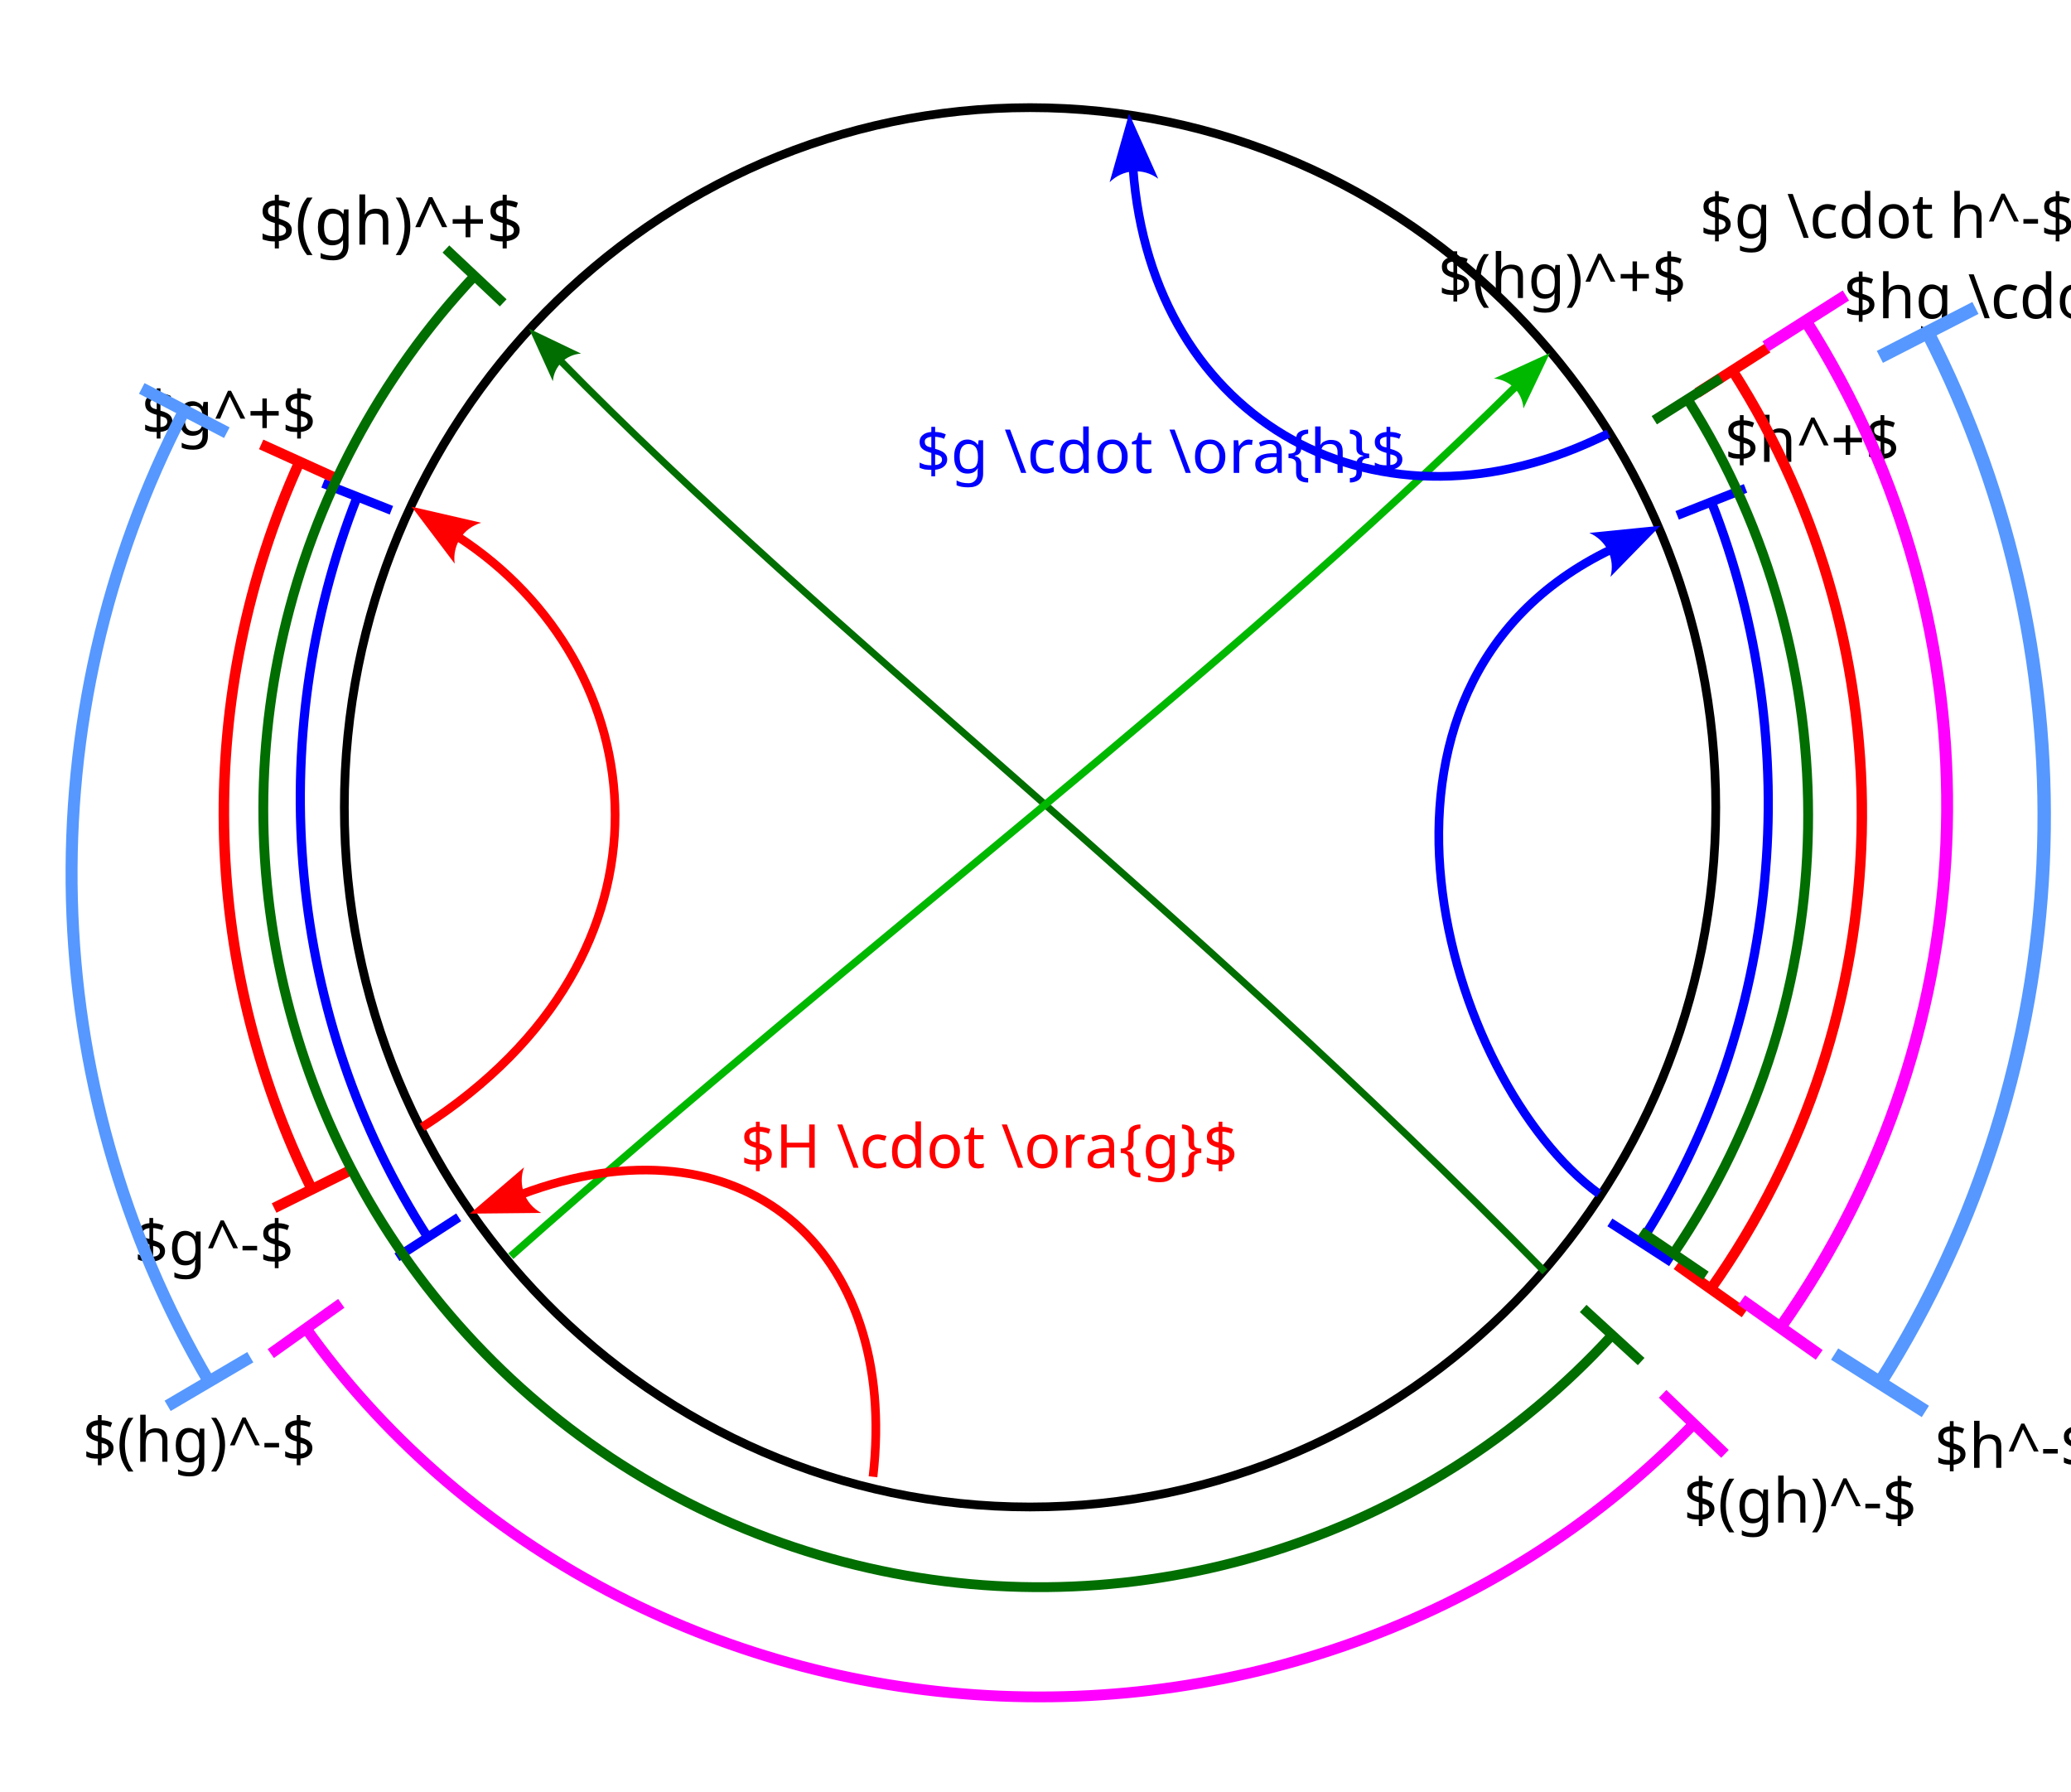
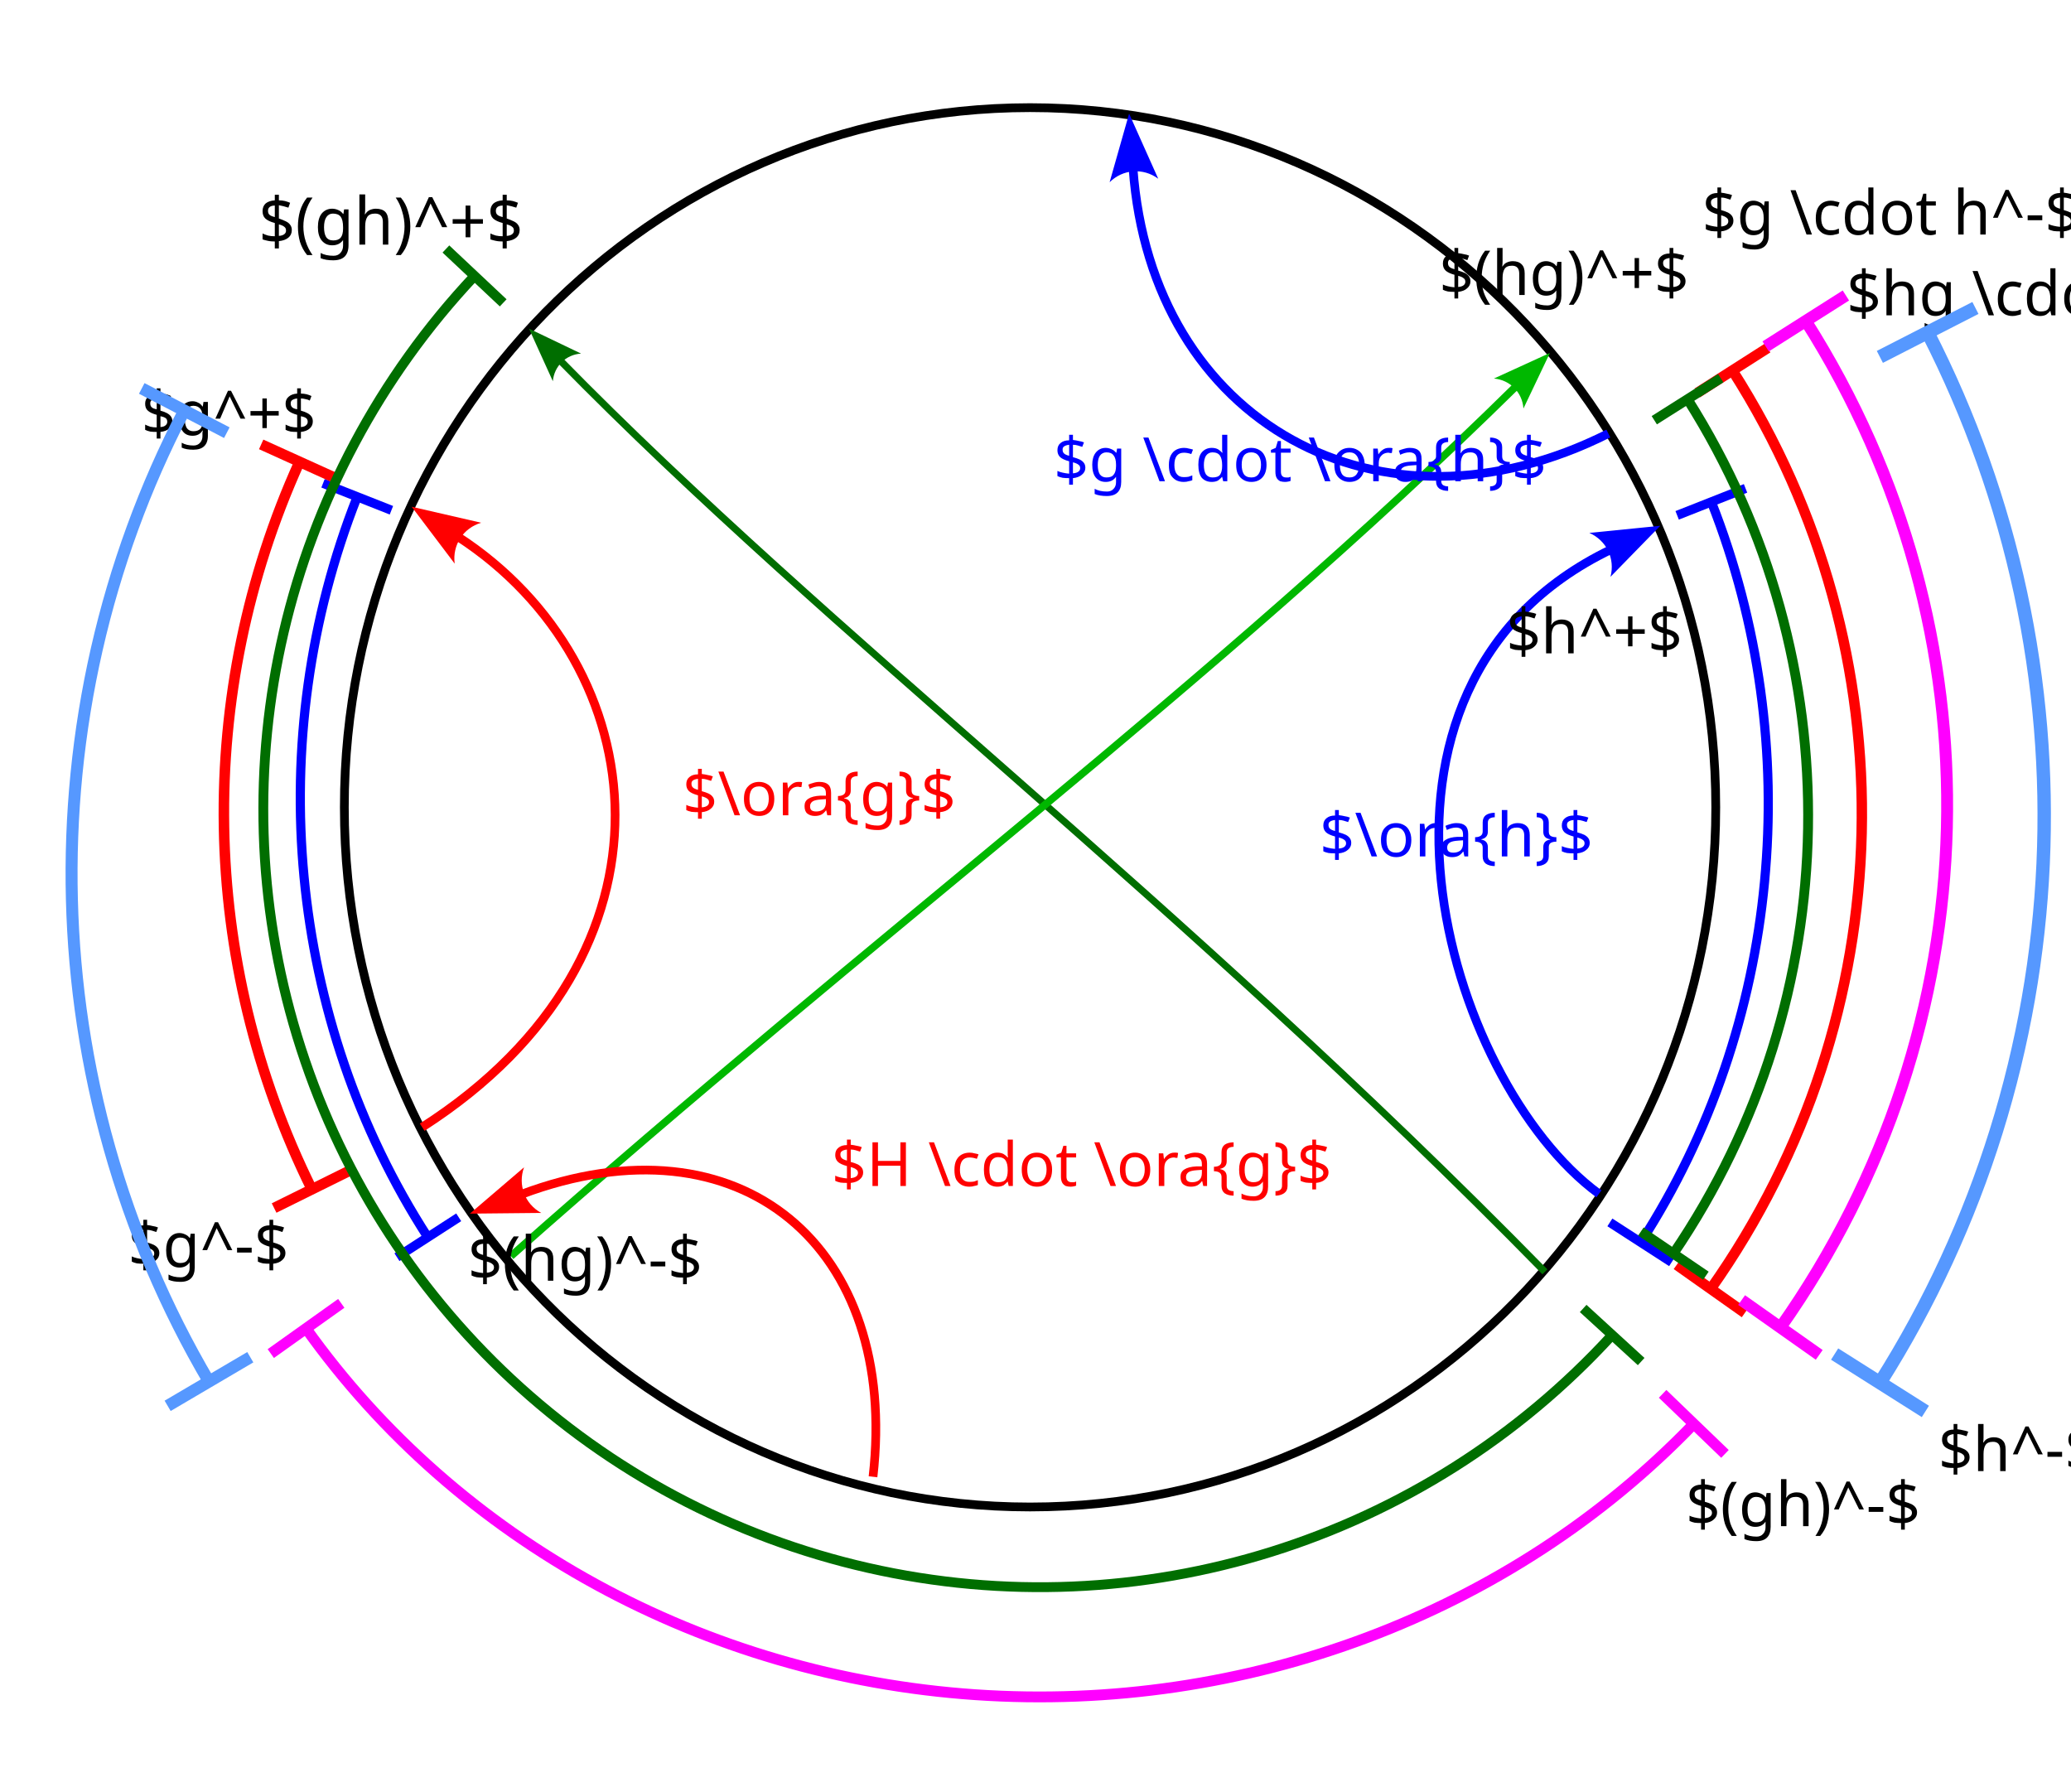
<svg xmlns="http://www.w3.org/2000/svg" width="3.7in" height="3.2in" viewBox="0 0 93.98 81.28" version="1.1" id="svg8">
  <defs id="defs2">
    <marker style="overflow:visible" id="marker11" refX="0" refY="0" orient="auto" markerWidth="1" markerHeight="1" viewBox="0 0 1 1" preserveAspectRatio="xMidYMid">
      <path style="fill:none;stroke:context-stroke;stroke-width:1" d="M 0,4 V -4" id="path11" />
    </marker>
    <marker style="overflow:visible" id="marker10" refX="0" refY="0" orient="auto" markerWidth="1" markerHeight="1" viewBox="0 0 1 1" preserveAspectRatio="xMidYMid">
      <path style="fill:none;stroke:context-stroke;stroke-width:1" d="M 0,4 V -4" id="path10" />
    </marker>
    <marker style="overflow:visible" id="marker9" refX="0" refY="0" orient="auto" markerWidth="1" markerHeight="1" viewBox="0 0 1 1" preserveAspectRatio="xMidYMid">
      <path style="fill:none;stroke:context-stroke;stroke-width:1" d="M 0,4 V -4" id="path9" />
    </marker>
    <marker style="overflow:visible" id="marker7" refX="0" refY="0" orient="auto" markerWidth="1" markerHeight="1" viewBox="0 0 1 1" preserveAspectRatio="xMidYMid">
      <path style="fill:none;stroke:context-stroke;stroke-width:1" d="M 0,4 V -4" id="path7" />
    </marker>
    <marker style="overflow:visible" id="marker3" refX="0" refY="0" orient="auto" markerWidth="1" markerHeight="1" viewBox="0 0 1 1" preserveAspectRatio="xMidYMid">
      <path style="fill:none;stroke:context-stroke;stroke-width:1" d="M 0,4 V -4" id="path3" />
    </marker>
    <marker style="overflow:visible" id="marker2" refX="0" refY="0" orient="auto" markerWidth="1" markerHeight="1" viewBox="0 0 1 1" preserveAspectRatio="xMidYMid">
      <path style="fill:none;stroke:context-stroke;stroke-width:1" d="M 0,4 V -4" id="path2" />
    </marker>
    <marker style="overflow:visible" id="marker1" refX="0" refY="0" orient="auto" markerWidth="1" markerHeight="1" viewBox="0 0 1 1" preserveAspectRatio="xMidYMid">
      <path style="fill:none;stroke:context-stroke;stroke-width:1" d="M 0,4 V -4" id="path1" />
    </marker>
    <marker style="overflow:visible" id="Stop" refX="0" refY="0" orient="auto" markerWidth="1" markerHeight="1" viewBox="0 0 1 1" preserveAspectRatio="xMidYMid">
      <path style="fill:none;stroke:context-stroke;stroke-width:1" d="M 0,4 V -4" id="path23" />
    </marker>
    <marker style="overflow:visible" id="marker8" refX="0" refY="0" orient="auto-start-reverse" markerWidth="1" markerHeight="1" viewBox="0 0 1 1" preserveAspectRatio="xMidYMid">
      <path transform="scale(0.7)" d="M -2,-4 9,0 -2,4 c 2,-2.33 2,-5.66 0,-8 z" style="fill:context-stroke;fill-rule:evenodd;stroke:none" id="path8" />
    </marker>
    <marker style="overflow:visible" id="marker6" refX="0" refY="0" orient="auto-start-reverse" markerWidth="1" markerHeight="1" viewBox="0 0 1 1" preserveAspectRatio="xMidYMid">
      <path transform="scale(0.7)" d="M -2,-4 9,0 -2,4 c 2,-2.33 2,-5.66 0,-8 z" style="fill:context-stroke;fill-rule:evenodd;stroke:none" id="path6" />
    </marker>
    <marker style="overflow:visible" id="marker5" refX="0" refY="0" orient="auto-start-reverse" markerWidth="1" markerHeight="1" viewBox="0 0 1 1" preserveAspectRatio="xMidYMid">
      <path transform="scale(0.7)" d="M -2,-4 9,0 -2,4 c 2,-2.33 2,-5.66 0,-8 z" style="fill:context-stroke;fill-rule:evenodd;stroke:none" id="path5" />
    </marker>
    <marker style="overflow:visible" id="marker4" refX="0" refY="0" orient="auto-start-reverse" markerWidth="1" markerHeight="1" viewBox="0 0 1 1" preserveAspectRatio="xMidYMid">
      <path transform="scale(0.7)" d="M -2,-4 9,0 -2,4 c 2,-2.33 2,-5.66 0,-8 z" style="fill:context-stroke;fill-rule:evenodd;stroke:none" id="path4" />
    </marker>
    <rect x="644.477" y="100.005" width="63.64" height="68.69" id="rect4" />
    <marker style="overflow:visible" id="marker2263" refX="0" refY="0" orient="auto">
      <path transform="scale(0.8)" style="fill:none;fill-opacity:0.75;fill-rule:evenodd;stroke:#e37600;stroke-width:1pt;stroke-opacity:1" d="M 0,5.65 V -5.65" id="path2261" />
    </marker>
    <marker style="overflow:visible" id="DotS" refX="0" refY="0" orient="auto">
      <path transform="matrix(0.2,0,0,0.2,1.48,0.2)" style="fill:#e37600;fill-opacity:1;fill-rule:evenodd;stroke:#e37600;stroke-width:1pt;stroke-opacity:1" d="m -2.5,-1 c 0,2.76 -2.24,5 -5,5 -2.76,0 -5,-2.24 -5,-5 0,-2.76 2.24,-5 5,-5 2.76,0 5,2.24 5,5 z" id="path906" />
    </marker>
    <marker style="overflow:visible" id="marker1201" refX="0" refY="0" orient="auto">
      <path transform="matrix(-0.4,0,0,-0.4,-4,0)" style="fill:#0000ff;fill-opacity:1;fill-rule:evenodd;stroke:#0000ff;stroke-width:1pt;stroke-opacity:1" d="M 0,0 5,-5 -12.5,0 5,5 Z" id="path1199" />
    </marker>
    <marker style="overflow:visible" id="Arrow1Lend" refX="0" refY="0" orient="auto">
      <path transform="matrix(-0.8,0,0,-0.8,-10,0)" style="fill:#0000ff;fill-opacity:1;fill-rule:evenodd;stroke:#0000ff;stroke-width:1pt;stroke-opacity:1" d="M 0,0 5,-5 -12.5,0 5,5 Z" id="path842" />
    </marker>
    <marker style="overflow:visible" id="marker1123" refX="0" refY="0" orient="auto">
      <path transform="matrix(-0.4,0,0,-0.4,-4,0)" style="fill:#0000ff;fill-opacity:1;fill-rule:evenodd;stroke:#0000ff;stroke-width:1pt;stroke-opacity:1" d="M 0,0 5,-5 -12.5,0 5,5 Z" id="path1121" />
    </marker>
    <marker style="overflow:visible" id="Arrow1Mend" refX="0" refY="0" orient="auto">
      <path transform="matrix(-0.4,0,0,-0.4,-4,0)" style="fill:#0000ff;fill-opacity:1;fill-rule:evenodd;stroke:#0000ff;stroke-width:1pt;stroke-opacity:1" d="M 0,0 5,-5 -12.5,0 5,5 Z" id="path848" />
    </marker>
    <rect x="644.477" y="100.005" width="63.64" height="68.69" id="rect4-5" />
    <rect x="644.477" y="100.005" width="63.64" height="68.69" id="rect4-5-6" />
    <rect x="644.477" y="100.005" width="63.64" height="68.69" id="rect4-5-6-1" />
    <rect x="644.477" y="100.005" width="63.64" height="68.69" id="rect4-5-6-1-0" />
    <pattern id="EMFhbasepattern" patternUnits="userSpaceOnUse" width="6" height="6" x="0" y="0" />
    <marker style="overflow:visible" id="marker11-1" refX="0" refY="0" orient="auto" markerWidth="1" markerHeight="1" viewBox="0 0 1 1" preserveAspectRatio="xMidYMid">
      <path style="fill:none;stroke:context-stroke;stroke-width:1" d="M 0,4 V -4" id="path11-1" />
    </marker>
    <marker style="overflow:visible" id="marker10-3" refX="0" refY="0" orient="auto" markerWidth="1" markerHeight="1" viewBox="0 0 1 1" preserveAspectRatio="xMidYMid">
      <path style="fill:none;stroke:context-stroke;stroke-width:1" d="M 0,4 V -4" id="path10-4" />
    </marker>
    <marker style="overflow:visible" id="marker6-5" refX="0" refY="0" orient="auto-start-reverse" markerWidth="1" markerHeight="1" viewBox="0 0 1 1" preserveAspectRatio="xMidYMid">
      <path transform="scale(0.7)" d="M -2,-4 9,0 -2,4 c 2,-2.33 2,-5.66 0,-8 z" style="fill:context-stroke;fill-rule:evenodd;stroke:none" id="path6-4" />
    </marker>
    <marker style="overflow:visible" id="marker8-2" refX="0" refY="0" orient="auto-start-reverse" markerWidth="1" markerHeight="1" viewBox="0 0 1 1" preserveAspectRatio="xMidYMid">
      <path transform="scale(0.7)" d="M -2,-4 9,0 -2,4 c 2,-2.33 2,-5.66 0,-8 z" style="fill:context-stroke;fill-rule:evenodd;stroke:none" id="path8-6" />
    </marker>
    <marker style="overflow:visible" id="marker11-1-1" refX="0" refY="0" orient="auto" markerWidth="1" markerHeight="1" viewBox="0 0 1 1" preserveAspectRatio="xMidYMid">
      <path style="fill:none;stroke:context-stroke;stroke-width:1" d="M 0,4 V -4" id="path11-1-6" />
    </marker>
    <marker style="overflow:visible" id="marker10-3-5" refX="0" refY="0" orient="auto" markerWidth="1" markerHeight="1" viewBox="0 0 1 1" preserveAspectRatio="xMidYMid">
      <path style="fill:none;stroke:context-stroke;stroke-width:1" d="M 0,4 V -4" id="path10-4-7" />
    </marker>
    <marker style="overflow:visible" id="marker9-8" refX="0" refY="0" orient="auto" markerWidth="1" markerHeight="1" viewBox="0 0 1 1" preserveAspectRatio="xMidYMid">
      <path style="fill:none;stroke:context-stroke;stroke-width:1" d="M 0,4 V -4" id="path9-8" />
    </marker>
    <marker style="overflow:visible" id="marker7-6" refX="0" refY="0" orient="auto" markerWidth="1" markerHeight="1" viewBox="0 0 1 1" preserveAspectRatio="xMidYMid">
      <path style="fill:none;stroke:context-stroke;stroke-width:1" d="M 0,4 V -4" id="path7-8" />
    </marker>
    <marker style="overflow:visible" id="marker9-8-1" refX="0" refY="0" orient="auto" markerWidth="1" markerHeight="1" viewBox="0 0 1 1" preserveAspectRatio="xMidYMid">
      <path style="fill:none;stroke:context-stroke;stroke-width:1" d="M 0,4 V -4" id="path9-8-8" />
    </marker>
    <marker style="overflow:visible" id="marker7-6-5" refX="0" refY="0" orient="auto" markerWidth="1" markerHeight="1" viewBox="0 0 1 1" preserveAspectRatio="xMidYMid">
      <path style="fill:none;stroke:context-stroke;stroke-width:1" d="M 0,4 V -4" id="path7-8-1" />
    </marker>
    <marker style="overflow:visible" id="marker9-8-9-8" refX="0" refY="0" orient="auto" markerWidth="1" markerHeight="1" viewBox="0 0 1 1" preserveAspectRatio="xMidYMid">
      <path style="fill:none;stroke:context-stroke;stroke-width:1" d="M 0,4 V -4" id="path9-8-4-7" />
    </marker>
    <marker style="overflow:visible" id="marker7-6-7-5" refX="0" refY="0" orient="auto" markerWidth="1" markerHeight="1" viewBox="0 0 1 1" preserveAspectRatio="xMidYMid">
      <path style="fill:none;stroke:context-stroke;stroke-width:1" d="M 0,4 V -4" id="path7-8-8-0" />
    </marker>
    <marker style="overflow:visible" id="marker9-8-17" refX="0" refY="0" orient="auto" markerWidth="1" markerHeight="1" viewBox="0 0 1 1" preserveAspectRatio="xMidYMid">
      <path style="fill:none;stroke:context-stroke;stroke-width:1" d="M 0,4 V -4" id="path9-8-0" />
    </marker>
    <marker style="overflow:visible" id="marker7-6-52" refX="0" refY="0" orient="auto" markerWidth="1" markerHeight="1" viewBox="0 0 1 1" preserveAspectRatio="xMidYMid">
      <path style="fill:none;stroke:context-stroke;stroke-width:1" d="M 0,4 V -4" id="path7-8-8" />
    </marker>
  </defs>
  <g id="layer1" transform="translate(-35.01147,-44.01734)">
    <ellipse style="fill:none;stroke:#000000;stroke-width:0.397;stroke-miterlimit:4;stroke-dasharray:none;stroke-opacity:1" id="path833" cx="81.754" cy="80.649" rx="31.117" ry="31.747" />
    <path style="fill:none;stroke:#006e00;stroke-width:0.32;stroke-linecap:butt;stroke-linejoin:miter;stroke-miterlimit:4;stroke-dasharray:none;stroke-opacity:1;marker-end:url(#marker4)" d="M 105.118,101.726 C 88.449,84.723 72.636,72.835 60.426,60.368" id="path835" />
    <path style="fill:none;stroke:#00b800;stroke-width:0.341;stroke-linecap:butt;stroke-linejoin:miter;stroke-miterlimit:4;stroke-dasharray:none;stroke-opacity:1;marker-end:url(#marker5)" d="M 58.194,101.016 C 74.792,86.289 89.993,75.145 103.814,61.539" id="path837" />
    <path style="fill:none;stroke:#0000ff;stroke-width:0.395;stroke-linecap:butt;stroke-linejoin:miter;stroke-miterlimit:4;stroke-dasharray:none;stroke-opacity:1;marker-start:url(#marker6)" d="m 108.112,68.954 c -12.867,6.194 -7.492,24.136 -0.543,29.232" id="path1393-8" />
    <path style="fill:none;stroke:#0000ff;stroke-width:0.395;stroke-linecap:butt;stroke-linejoin:miter;stroke-miterlimit:4;stroke-dasharray:none;stroke-opacity:1;marker-start:url(#marker6-5)" d="m 86.428,51.655 c 0.834,11.58 11.217,17.238 21.569,12.034" id="path1393-8-6" />
-     <text xml:space="preserve" style="font-style:normal;font-weight:normal;font-size:2.77px;line-height:1.25;font-family:sans-serif;text-align:center;text-anchor:middle;fill:#000000;fill-opacity:1;stroke:none;stroke-width:0.105" x="109.03" y="56.832" id="text1461-1" transform="scale(0.9876776,1.012476)">
-       <tspan id="tspan1459-1" x="109.03" y="56.832" style="font-size:2.77px;text-align:center;text-anchor:middle;stroke-width:0.105">$(hg)^+$</tspan>
+     <text xml:space="preserve" style="font-style:normal;font-weight:normal;font-size:2.785px;line-height:1.25;font-family:sans-serif;text-align:center;text-anchor:middle;fill:#000000;fill-opacity:1;stroke:none;stroke-width:0.105" x="109.12" y="56.695" id="text1461-1" transform="scale(0.9876776,1.012476)">
+       <tspan id="tspan1459-1" x="109.12" y="56.695" style="font-size:2.785px;text-align:center;text-anchor:middle;stroke-width:0.105">$(hg)^+$</tspan>
    </text>
-     <text xml:space="preserve" style="font-style:normal;font-weight:normal;font-size:2.77px;line-height:1.25;font-family:sans-serif;text-align:center;text-anchor:middle;fill:#000000;fill-opacity:1;stroke:none;stroke-width:0.105" x="46.403" y="108.984" id="text1461-1-9" transform="scale(0.9876776,1.012476)">
-       <tspan id="tspan1459-1-5" x="46.403" y="108.984" style="font-size:2.77px;text-align:center;text-anchor:middle;stroke-width:0.105">$(hg)^-$</tspan>
+     <text xml:space="preserve" style="font-style:normal;font-weight:normal;font-size:2.785px;line-height:1.25;font-family:sans-serif;text-align:center;text-anchor:middle;fill:#000000;fill-opacity:1;stroke:none;stroke-width:0.105" x="64.142" y="100.871" id="text1461-1-9" transform="scale(0.9876776,1.012476)">
+       <tspan id="tspan1459-1-5" x="64.142" y="100.871" style="font-size:2.785px;text-align:center;text-anchor:middle;stroke-width:0.105">$(hg)^-$</tspan>
    </text>
    <text xml:space="preserve" style="font-style:normal;font-weight:normal;font-size:2.95px;line-height:1.25;font-family:sans-serif;text-align:center;text-anchor:middle;fill:#000000;fill-opacity:1;stroke:none;stroke-width:0.105" x="55.32" y="54.439" id="text1461-1-6" transform="scale(0.9876776,1.012476)">
      <tspan id="tspan1459-1-8" x="55.32" y="54.439" style="font-size:2.95px;text-align:center;text-anchor:middle;stroke-width:0.105">$(gh)^+$</tspan>
    </text>
-     <text xml:space="preserve" style="font-style:normal;font-weight:normal;font-size:2.77px;line-height:1.25;font-family:sans-serif;text-align:center;text-anchor:middle;fill:#000000;fill-opacity:1;stroke:none;stroke-width:0.105" x="119.955" y="111.711" id="text1461-1-6-0" transform="scale(0.9876776,1.012476)">
-       <tspan id="tspan1459-1-8-5" x="119.955" y="111.711" style="font-size:2.77px;text-align:center;text-anchor:middle;stroke-width:0.105">$(gh)^-$</tspan>
+     <text xml:space="preserve" style="font-style:normal;font-weight:normal;font-size:2.785px;line-height:1.25;font-family:sans-serif;text-align:center;text-anchor:middle;fill:#000000;fill-opacity:1;stroke:none;stroke-width:0.105" x="120.104" y="111.871" id="text1461-1-6-0" transform="scale(0.9876776,1.012476)">
+       <tspan id="tspan1459-1-8-5" x="120.104" y="111.871" style="font-size:2.785px;text-align:center;text-anchor:middle;stroke-width:0.105">$(gh)^-$</tspan>
    </text>
-     <text xml:space="preserve" style="font-style:normal;font-weight:normal;font-size:2.77px;line-height:1.25;font-family:sans-serif;text-align:center;text-anchor:middle;fill:#000000;fill-opacity:1;stroke:none;stroke-width:0.105" x="129.811" y="109.256" id="text1461-5-2" transform="scale(0.9876776,1.012476)">
-       <tspan id="tspan1459-0-8" x="129.811" y="109.256" style="font-size:2.77px;text-align:center;text-anchor:middle;stroke-width:0.105">$h^-$</tspan>
+     <text xml:space="preserve" style="font-style:normal;font-weight:normal;font-size:2.785px;line-height:1.25;font-family:sans-serif;text-align:center;text-anchor:middle;fill:#000000;fill-opacity:1;stroke:none;stroke-width:0.105" x="130.013" y="109.403" id="text1461-5-2" transform="scale(0.9876776,1.012476)">
+       <tspan id="tspan1459-0-8" x="130.013" y="109.403" style="font-size:2.785px;text-align:center;text-anchor:middle;stroke-width:0.105">$h^-$</tspan>
    </text>
-     <text xml:space="preserve" style="font-style:normal;font-weight:normal;font-size:2.77px;line-height:1.25;font-family:sans-serif;text-align:center;text-anchor:middle;fill:#000000;fill-opacity:1;stroke:none;stroke-width:0.105" x="120.505" y="64.172" id="text1461-5-3" transform="scale(0.9876776,1.012476)">
-       <tspan id="tspan1459-0-1" x="120.505" y="64.172" style="font-size:2.77px;text-align:center;text-anchor:middle;stroke-width:0.105">$h^+$</tspan>
+     <text xml:space="preserve" style="font-style:normal;font-weight:normal;font-size:2.785px;line-height:1.25;font-family:sans-serif;text-align:center;text-anchor:middle;fill:#000000;fill-opacity:1;stroke:none;stroke-width:0.105" x="110.516" y="72.754" id="text1461-5-3" transform="scale(0.9876776,1.012476)">
+       <tspan id="tspan1459-0-1" x="110.516" y="72.754" style="font-size:2.785px;text-align:center;text-anchor:middle;stroke-width:0.105">$h^+$</tspan>
    </text>
-     <text xml:space="preserve" style="font-style:normal;font-weight:normal;font-size:2.77px;line-height:1.25;font-family:sans-serif;text-align:center;text-anchor:middle;fill:#000000;fill-opacity:1;stroke:none;stroke-width:0.105" x="131.42" y="57.739" id="text1461-5-3-8" transform="scale(0.9876776,1.012476)">
-       <tspan id="tspan1459-0-1-6" x="131.42" y="57.739" style="font-size:2.77px;text-align:center;text-anchor:middle;stroke-width:0.105">$hg \cdot h^-$</tspan>
+     <text xml:space="preserve" style="font-style:normal;font-weight:normal;font-size:2.785px;line-height:1.25;font-family:sans-serif;text-align:center;text-anchor:middle;fill:#000000;fill-opacity:1;stroke:none;stroke-width:0.105" x="131.631" y="57.607" id="text1461-5-3-8" transform="scale(0.9876776,1.012476)">
+       <tspan id="tspan1459-0-1-6" x="131.631" y="57.607" style="font-size:2.785px;text-align:center;text-anchor:middle;stroke-width:0.105">$hg \cdot h^-$</tspan>
    </text>
-     <text xml:space="preserve" style="font-style:normal;font-weight:normal;font-size:2.77px;line-height:1.25;font-family:sans-serif;text-align:center;text-anchor:middle;fill:#000000;fill-opacity:1;stroke:none;stroke-width:0.105" x="123.962" y="54.137" id="text1461-5-3-8-1" transform="scale(0.9876776,1.012476)">
-       <tspan id="tspan1459-0-1-6-2" x="123.962" y="54.137" style="font-size:2.77px;text-align:center;text-anchor:middle;stroke-width:0.105">$g \cdot h^-$</tspan>
+     <text xml:space="preserve" style="font-style:normal;font-weight:normal;font-size:2.785px;line-height:1.25;font-family:sans-serif;text-align:center;text-anchor:middle;fill:#000000;fill-opacity:1;stroke:none;stroke-width:0.105" x="124.133" y="53.985" id="text1461-5-3-8-1" transform="scale(0.9876776,1.012476)">
+       <tspan id="tspan1459-0-1-6-2" x="124.133" y="53.985" style="font-size:2.785px;text-align:center;text-anchor:middle;stroke-width:0.105">$g \cdot h^-$</tspan>
    </text>
    <path style="fill:none;stroke:#ff0000;stroke-width:0.395;stroke-linecap:butt;stroke-linejoin:miter;stroke-miterlimit:4;stroke-dasharray:none;stroke-opacity:1;marker-start:url(#marker8)" d="m 55.782,68.364 c 8.948,5.797 10.635,18.956 -1.612,26.799" id="path1393-8-53" />
    <path style="fill:none;stroke:#ff0000;stroke-width:0.395;stroke-linecap:butt;stroke-linejoin:miter;stroke-miterlimit:4;stroke-dasharray:none;stroke-opacity:1;marker-start:url(#marker8-2)" d="m 58.664,98.212 c 9.988,-3.747 17.155,2.42 15.964,12.814" id="path1393-8-53-5" />
    <text xml:space="preserve" style="font-style:normal;font-weight:normal;font-size:2.77px;line-height:1.25;font-family:sans-serif;text-align:center;text-anchor:middle;fill:#000000;fill-opacity:1;stroke:none;stroke-width:0.105" x="47.765" y="62.974" id="text1461-5-3-3" transform="scale(0.9876776,1.012476)">
      <tspan id="tspan1459-0-1-9" x="47.765" y="62.974" style="font-size:2.77px;text-align:center;text-anchor:middle;stroke-width:0.105">$g^+$</tspan>
    </text>
-     <text xml:space="preserve" style="font-style:normal;font-weight:normal;font-size:2.77px;line-height:1.25;font-family:sans-serif;text-align:center;text-anchor:middle;fill:#000000;fill-opacity:1;stroke:none;stroke-width:0.105" x="47.083" y="100.153" id="text1461-5-3-3-0" transform="scale(0.9876776,1.012476)">
-       <tspan id="tspan1459-0-1-9-0" x="47.083" y="100.153" style="font-size:2.77px;text-align:center;text-anchor:middle;stroke-width:0.105">$g^-$</tspan>
+     <text xml:space="preserve" style="font-style:normal;font-weight:normal;font-size:2.785px;line-height:1.25;font-family:sans-serif;text-align:center;text-anchor:middle;fill:#000000;fill-opacity:1;stroke:none;stroke-width:0.105" x="46.838" y="100.25" id="text1461-5-3-3-0" transform="scale(0.9876776,1.012476)">
+       <tspan id="tspan1459-0-1-9-0" x="46.838" y="100.25" style="font-size:2.785px;text-align:center;text-anchor:middle;stroke-width:0.105">$g^-$</tspan>
    </text>
-     <text xml:space="preserve" style="font-style:normal;font-weight:normal;font-size:2.77px;line-height:1.25;font-family:sans-serif;fill:#0000ff;fill-opacity:1;stroke:none;stroke-width:0.105" x="76.474" y="65.56" id="text1461-1-9-5-9" transform="scale(1.001277,0.9987245)">
-       <tspan id="tspan1459-1-5-6-7" x="76.474" y="65.56" style="font-size:2.77px;fill:#0000ff;fill-opacity:1;stroke-width:0.105">$g \cdot \ora{h}$</tspan>
+     <text xml:space="preserve" style="font-style:normal;font-weight:normal;font-size:2.785px;line-height:1.25;font-family:sans-serif;fill:#0000ff;fill-opacity:1;stroke:none;stroke-width:0.106" x="82.717" y="65.937" id="text1461-1-9-5-9" transform="scale(1.001277,0.9987245)">
+       <tspan id="tspan1459-1-5-6-7" x="82.717" y="65.937" style="font-size:2.785px;fill:#0000ff;fill-opacity:1;stroke-width:0.106">$g \cdot \ora{h}$</tspan>
    </text>
-     <text xml:space="preserve" style="font-style:normal;font-weight:normal;font-size:2.77px;line-height:1.25;font-family:sans-serif;fill:#ff0000;fill-opacity:1;stroke:none;stroke-width:0.105" x="68.524" y="97.127" id="text1461-1-9-5-9-2" transform="scale(1.001277,0.9987245)">
-       <tspan id="tspan1459-1-5-6-7-2" x="68.524" y="97.127" style="font-size:2.77px;fill:#ff0000;fill-opacity:1;stroke-width:0.105">$H \cdot \ora{g}$</tspan>
+     <text xml:space="preserve" style="font-style:normal;font-weight:normal;font-size:2.785px;line-height:1.25;font-family:sans-serif;fill:#0000ff;fill-opacity:1;stroke:none;stroke-width:0.106" x="94.77" y="82.984" id="text1461-1-9-5-9-1" transform="scale(1.001277,0.9987245)">
+       <tspan id="tspan1459-1-5-6-7-8" x="94.77" y="82.984" style="font-size:2.785px;fill:#0000ff;fill-opacity:1;stroke-width:0.106">$\ora{h}$</tspan>
+     </text>
+     <text xml:space="preserve" style="font-style:normal;font-weight:normal;font-size:2.785px;line-height:1.25;font-family:sans-serif;fill:#ff0000;fill-opacity:1;stroke:none;stroke-width:0.106" x="72.648" y="97.958" id="text1461-1-9-5-9-2" transform="scale(1.001277,0.9987245)">
+       <tspan id="tspan1459-1-5-6-7-2" x="72.648" y="97.958" style="font-size:2.785px;fill:#ff0000;fill-opacity:1;stroke-width:0.106">$H \cdot \ora{g}$</tspan>
+     </text>
+     <text xml:space="preserve" style="font-style:normal;font-weight:normal;font-size:2.785px;line-height:1.25;font-family:sans-serif;fill:#ff0000;fill-opacity:1;stroke:none;stroke-width:0.106" x="65.897" y="81.114" id="text1461-1-9-5-9-2-3" transform="scale(1.001277,0.9987245)">
+       <tspan id="tspan1459-1-5-6-7-2-5" x="65.897" y="81.114" style="font-size:2.785px;fill:#ff0000;fill-opacity:1;stroke-width:0.106">$\ora{g}$</tspan>
    </text>
    <path style="fill:none;stroke:#ff0000;stroke-width:0.473;stroke-miterlimit:4;stroke-dasharray:none;stroke-opacity:1;marker-start:url(#marker11);marker-end:url(#marker10)" id="path833-9-6-8-5" d="m 113.628,60.827 a 37.509,37.421 0 0 1 -0.984,41.674" />
    <path style="fill:none;stroke:#0000ff;stroke-width:0.417;stroke-miterlimit:4;stroke-dasharray:none;stroke-opacity:1;marker-start:url(#marker11-1);marker-end:url(#marker10-3)" id="path833-9-6-8-5-8" d="m 112.671,66.789 a 31.652,34.565 0 0 1 -3.204,33.599" />
    <path style="fill:none;stroke:#0000ff;stroke-width:0.417;stroke-miterlimit:4;stroke-dasharray:none;stroke-opacity:1;marker-start:url(#marker11-1-1);marker-end:url(#marker10-3-5)" id="path833-9-6-8-5-8-9" d="m -51.222,66.558 a 31.652,34.565 0 0 1 -3.204,33.599" transform="scale(-1,1)" />
    <path style="fill:none;stroke:#ff0000;stroke-width:0.478;stroke-miterlimit:4;stroke-dasharray:none;stroke-opacity:1;marker-start:url(#marker9);marker-end:url(#marker7)" id="path833-9-6" d="M 49.164,97.983 A 37.585,38.112 0 0 1 48.605,64.971" />
    <path style="fill:none;stroke:#ff00ff;stroke-width:0.491;stroke-miterlimit:4;stroke-dasharray:none;stroke-opacity:1;marker-start:url(#marker9-8);marker-end:url(#marker7-6)" id="path833-9-6-4" d="M 111.874,108.625 A 40.08,37.742 0 0 1 79.266,120.914 40.08,37.742 0 0 1 48.899,104.296" />
    <path style="fill:none;stroke:#5698ff;stroke-width:0.544;stroke-miterlimit:4;stroke-dasharray:none;stroke-opacity:1;marker-start:url(#marker9-8-17);marker-end:url(#marker7-6-52)" id="path833-9-6-4-1" d="M 44.494,106.704 A 42.191,44.039 0 0 1 43.374,62.646" />
    <path style="fill:none;stroke:#5698ff;stroke-width:0.609;stroke-miterlimit:4;stroke-dasharray:none;stroke-opacity:1;marker-start:url(#marker9-8-9-8);marker-end:url(#marker7-6-7-5)" id="path833-9-6-4-9-3" d="m 122.486,59.101 a 48.247,48.179 0 0 1 -2.162,47.658" />
    <path style="fill:none;stroke:#ff00ff;stroke-width:0.539;stroke-miterlimit:4;stroke-dasharray:none;stroke-opacity:1;marker-start:url(#marker9-8-1);marker-end:url(#marker7-6-5)" id="path833-9-6-4-4" d="m 116.956,58.58 a 43.401,42 0 0 1 -1.151,45.671" />
    <path style="fill:none;stroke:#006e00;stroke-width:0.446;stroke-miterlimit:4;stroke-dasharray:none;stroke-opacity:1;marker-start:url(#Stop);marker-end:url(#marker1)" id="path833-9" d="M 108.17,104.593 A 35.237,35.298 0 0 1 74.408,115.161 35.237,35.298 0 0 1 48.496,91.041 35.237,35.298 0 0 1 56.546,56.537" />
    <path style="fill:none;stroke:#006e00;stroke-width:0.446;stroke-miterlimit:4;stroke-dasharray:none;stroke-opacity:1;marker-start:url(#marker2);marker-end:url(#marker3)" id="path833-9-6-8" d="m 111.589,62.131 a 35.237,35.298 0 0 1 -0.641,38.769" />
  </g>
</svg>
